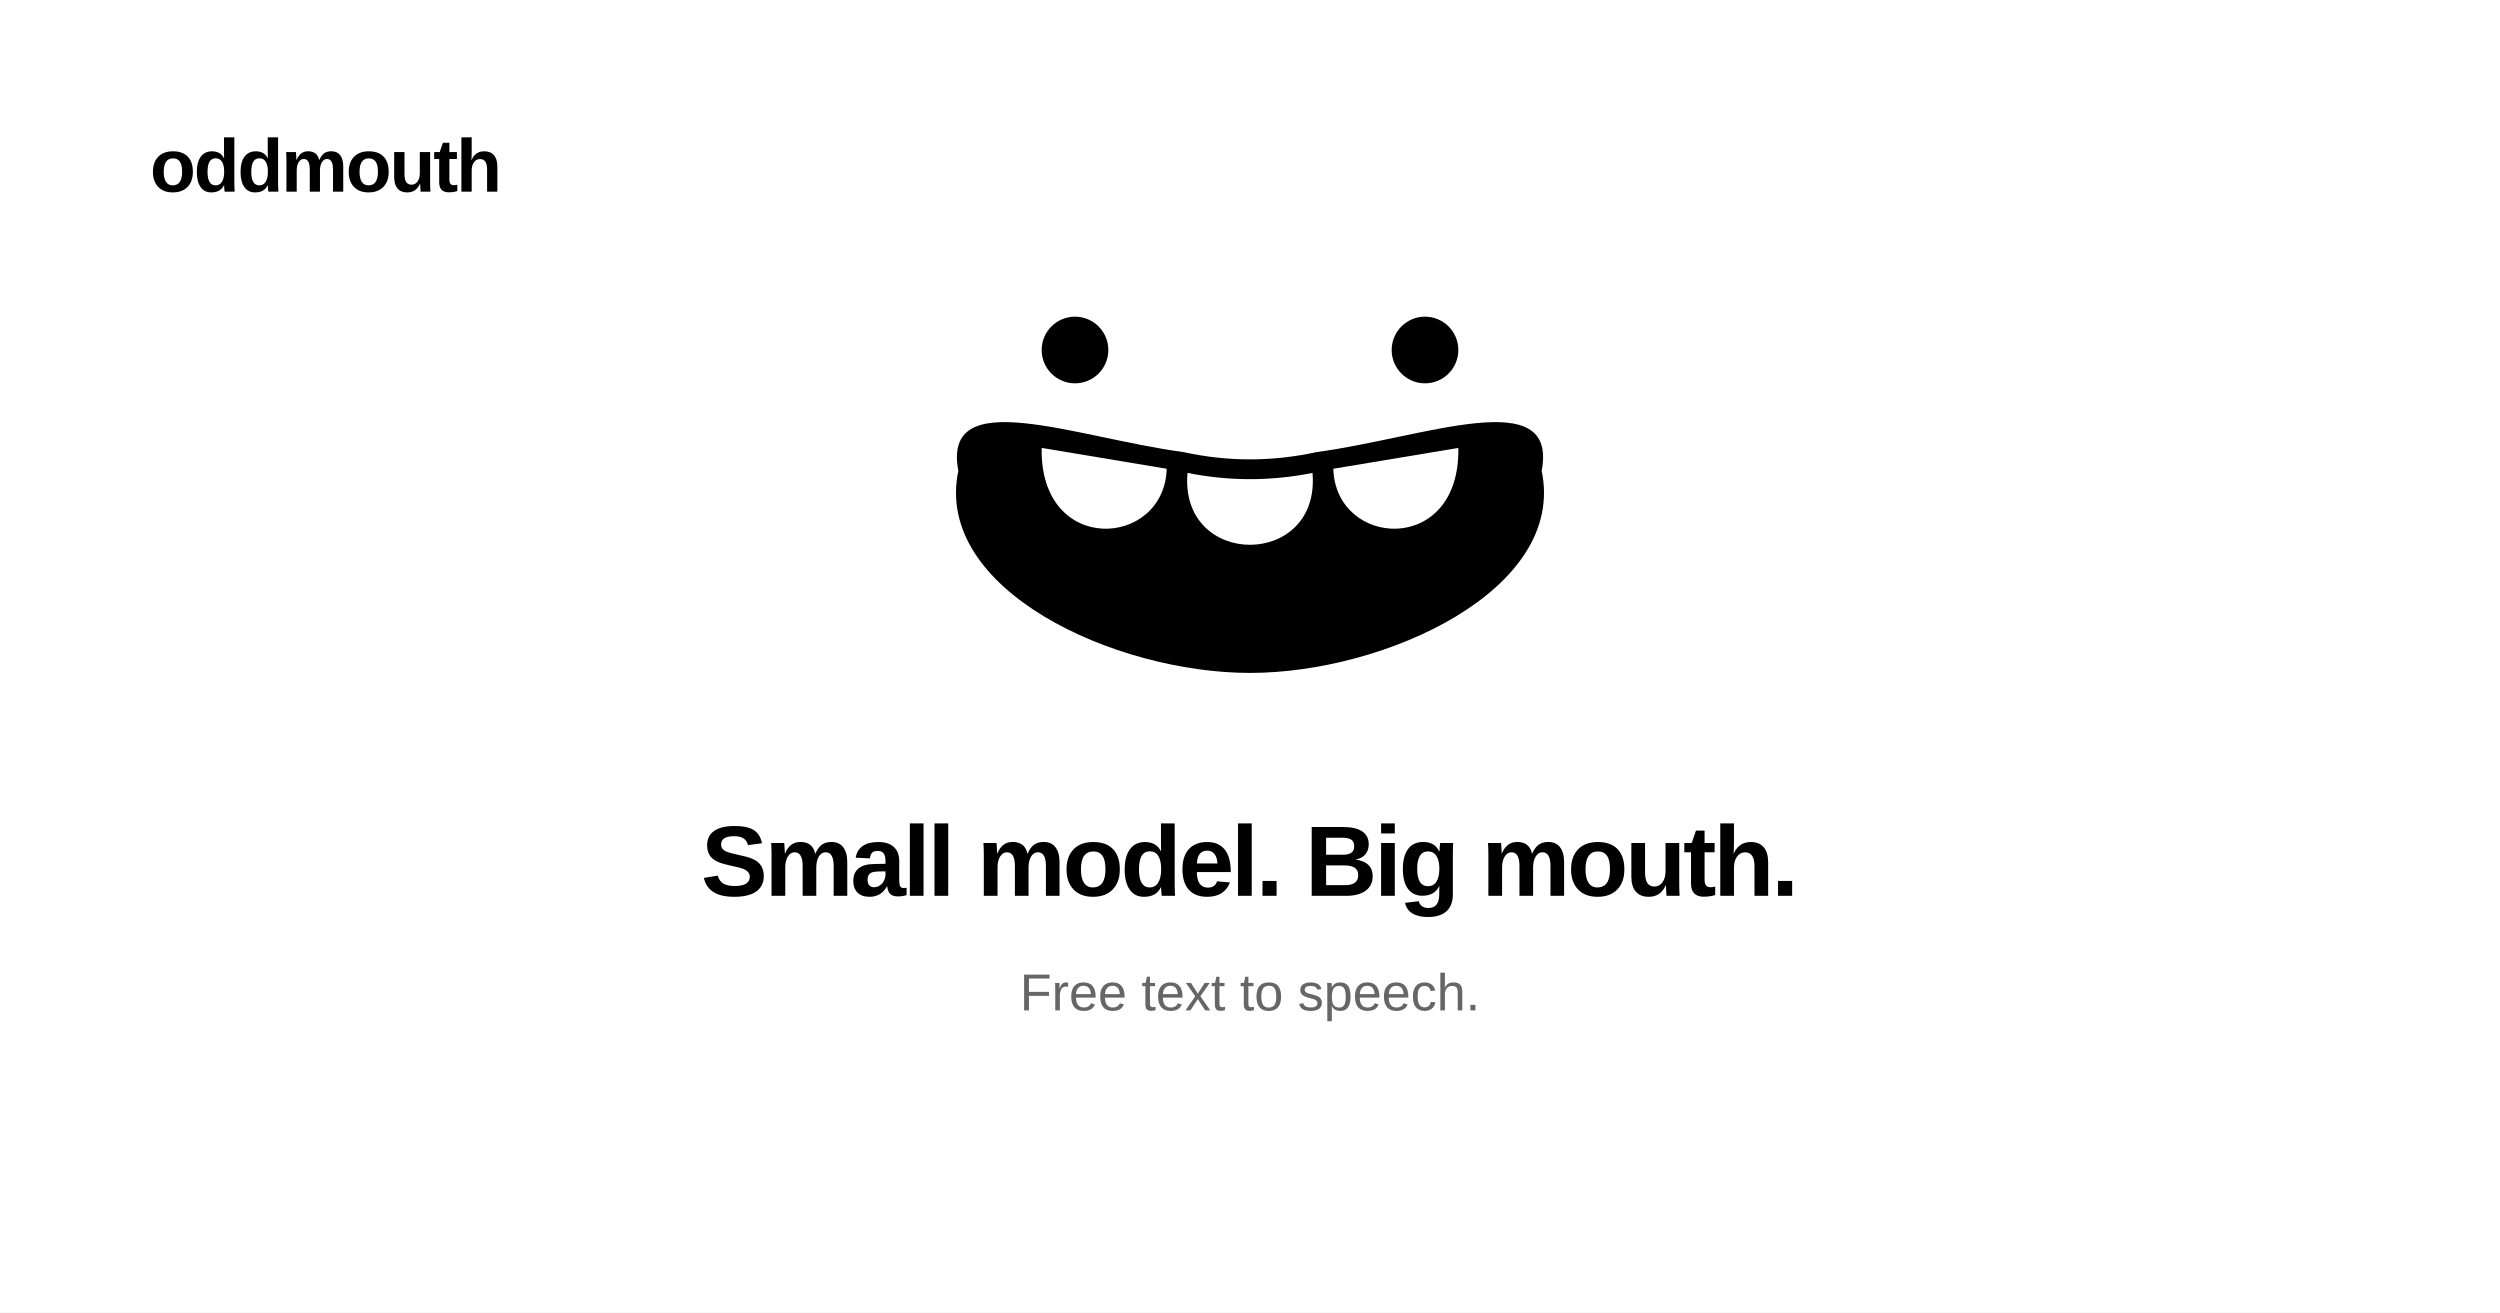
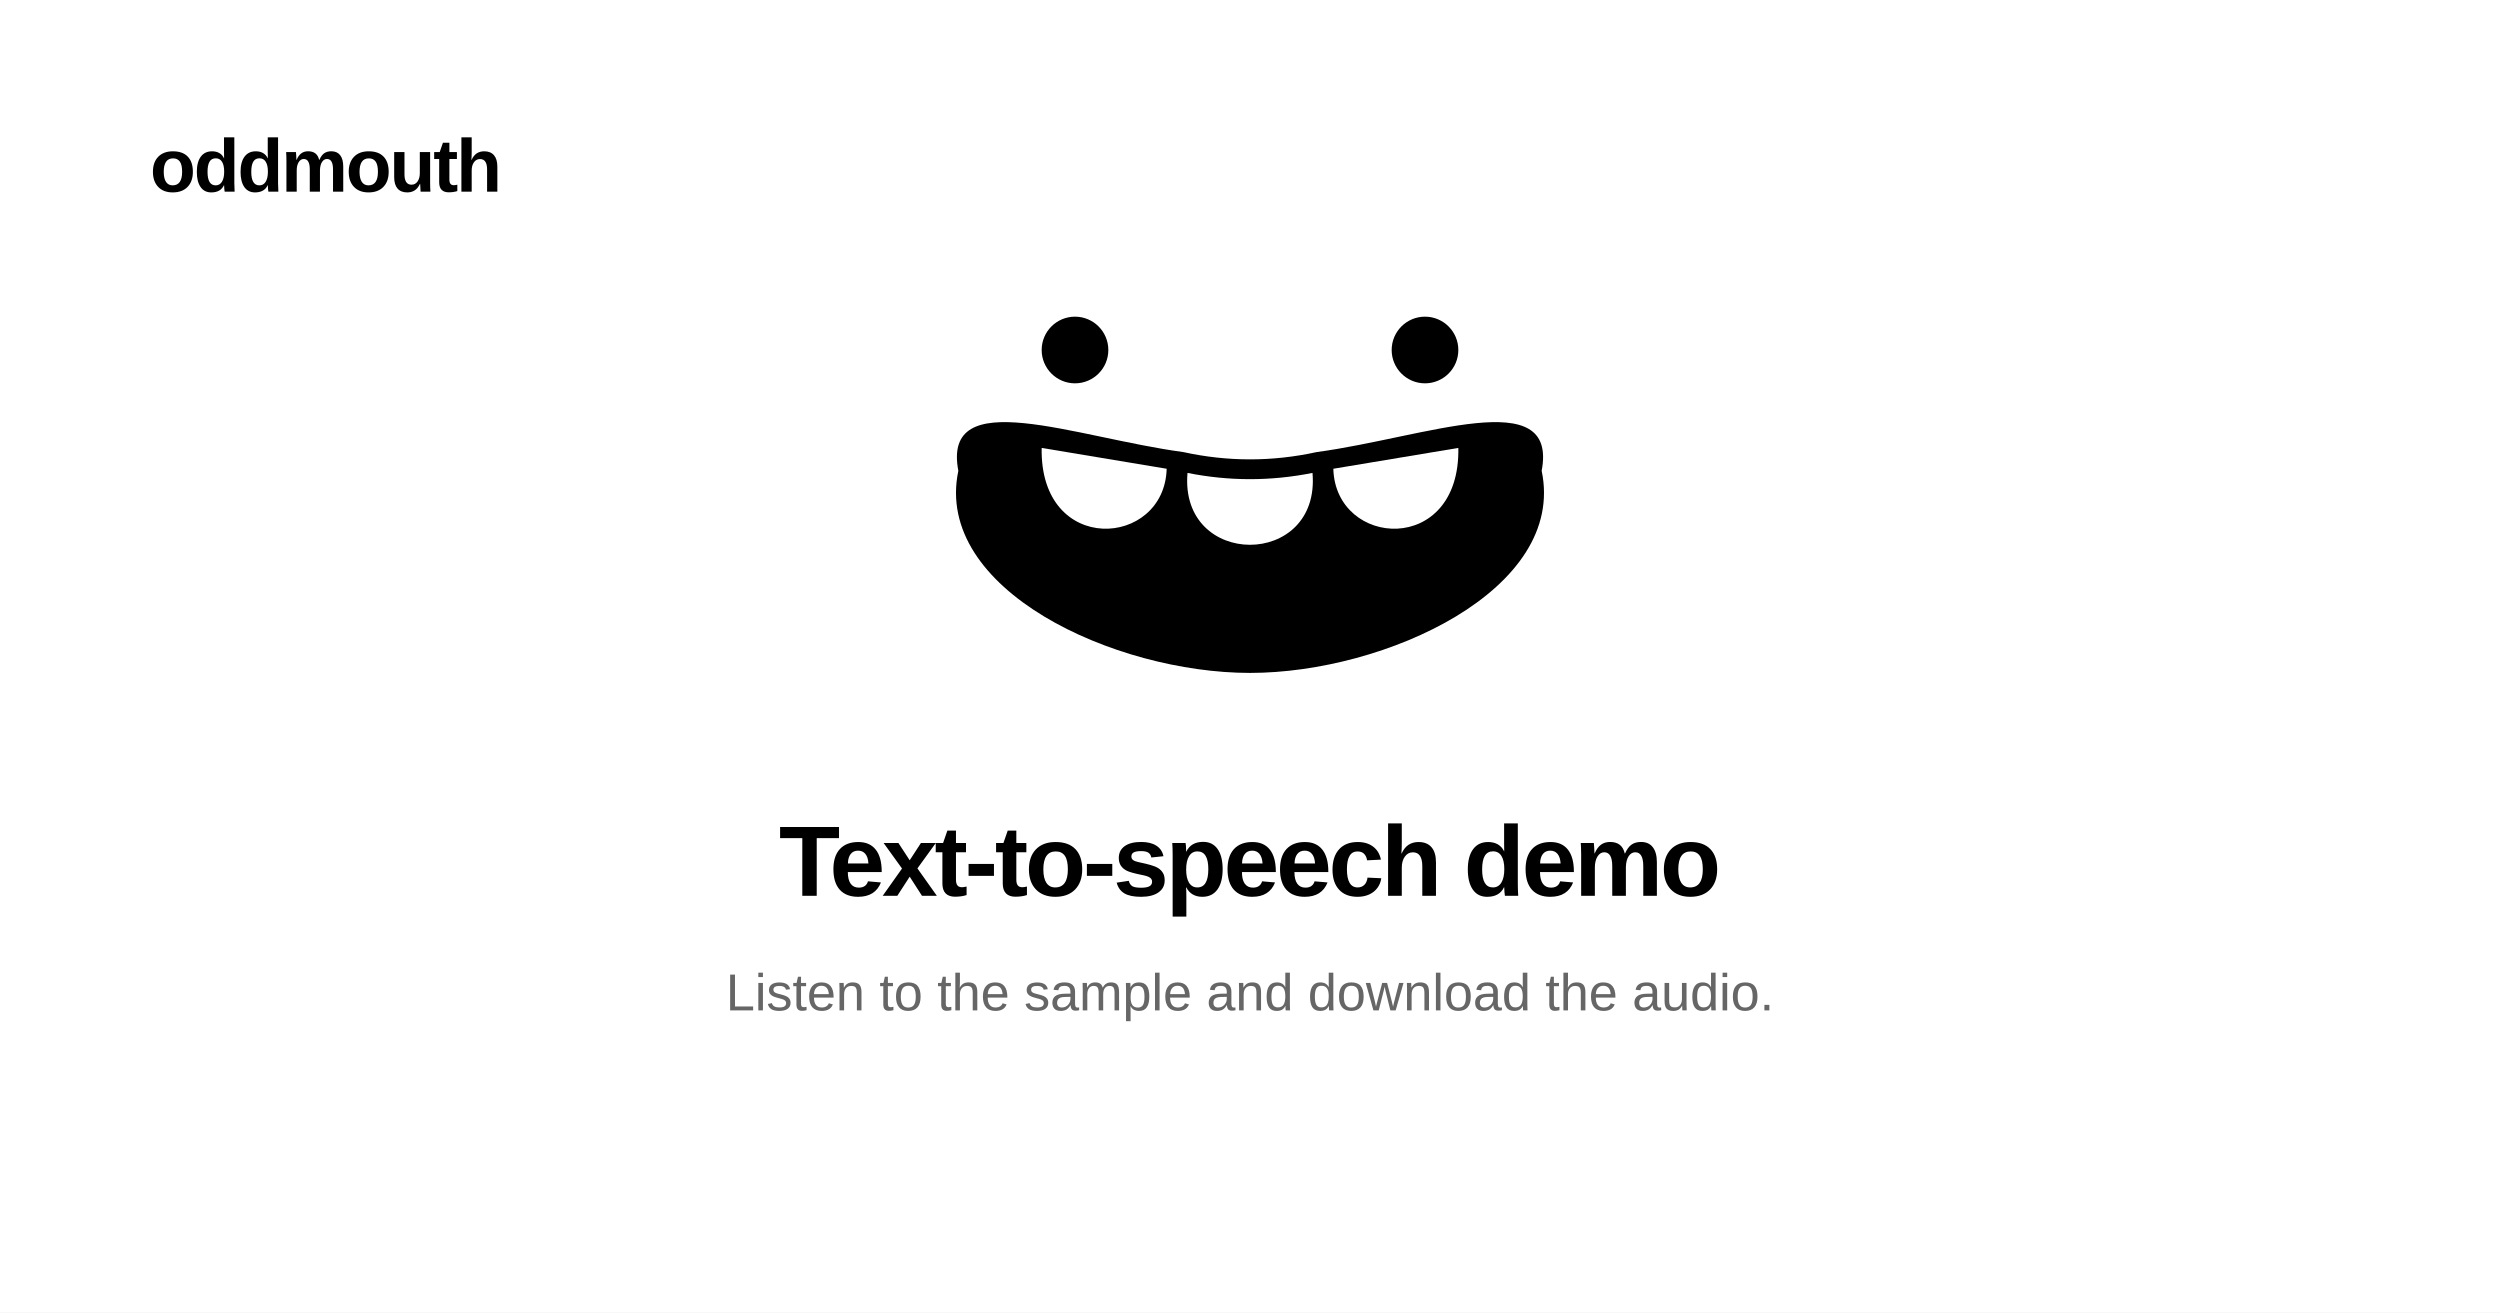
<svg xmlns="http://www.w3.org/2000/svg" width="1200" height="630" viewBox="0 0 1200 630">
  <rect width="1200" height="630" fill="white" />
  <text x="72" y="92" font-family="Arial,Helvetica,sans-serif" font-size="36" font-weight="700" letter-spacing="-1">oddmouth</text>
  <g transform="translate(440 133)">
    <circle cx="76" cy="35" r="16" />
    <circle cx="244" cy="35" r="16" />
    <path d="M20 93C12 51 76 77 128 84Q160 91 192 84C244 77 308 51 300 93C312 150 225 190 160 190C95 190 8 150 20 93Z" />
    <path d="M60 82L120 92C119 130 59 134 60 82ZM130 94Q160 100 190 94C194 140 126 140 130 94ZM200 92L260 82C261 134 201 130 200 92Z" fill="white" />
  </g>
-   <text x="600" y="430" text-anchor="middle" font-family="Arial,Helvetica,sans-serif" font-size="48" font-weight="600" letter-spacing="-1.5">Small model. Big mouth.</text>
-   <text x="600" y="485" text-anchor="middle" font-family="Arial,Helvetica,sans-serif" font-size="25" fill="#666">Free text to speech.</text>
+   <text x="600" y="430" text-anchor="middle" font-family="Arial,Helvetica,sans-serif" font-size="48" font-weight="600" letter-spacing="-1.5">Text-to-speech demo</text>
+   <text x="600" y="485" text-anchor="middle" font-family="Arial,Helvetica,sans-serif" font-size="25" fill="#666">Listen to the sample and download the audio.</text>
</svg>
